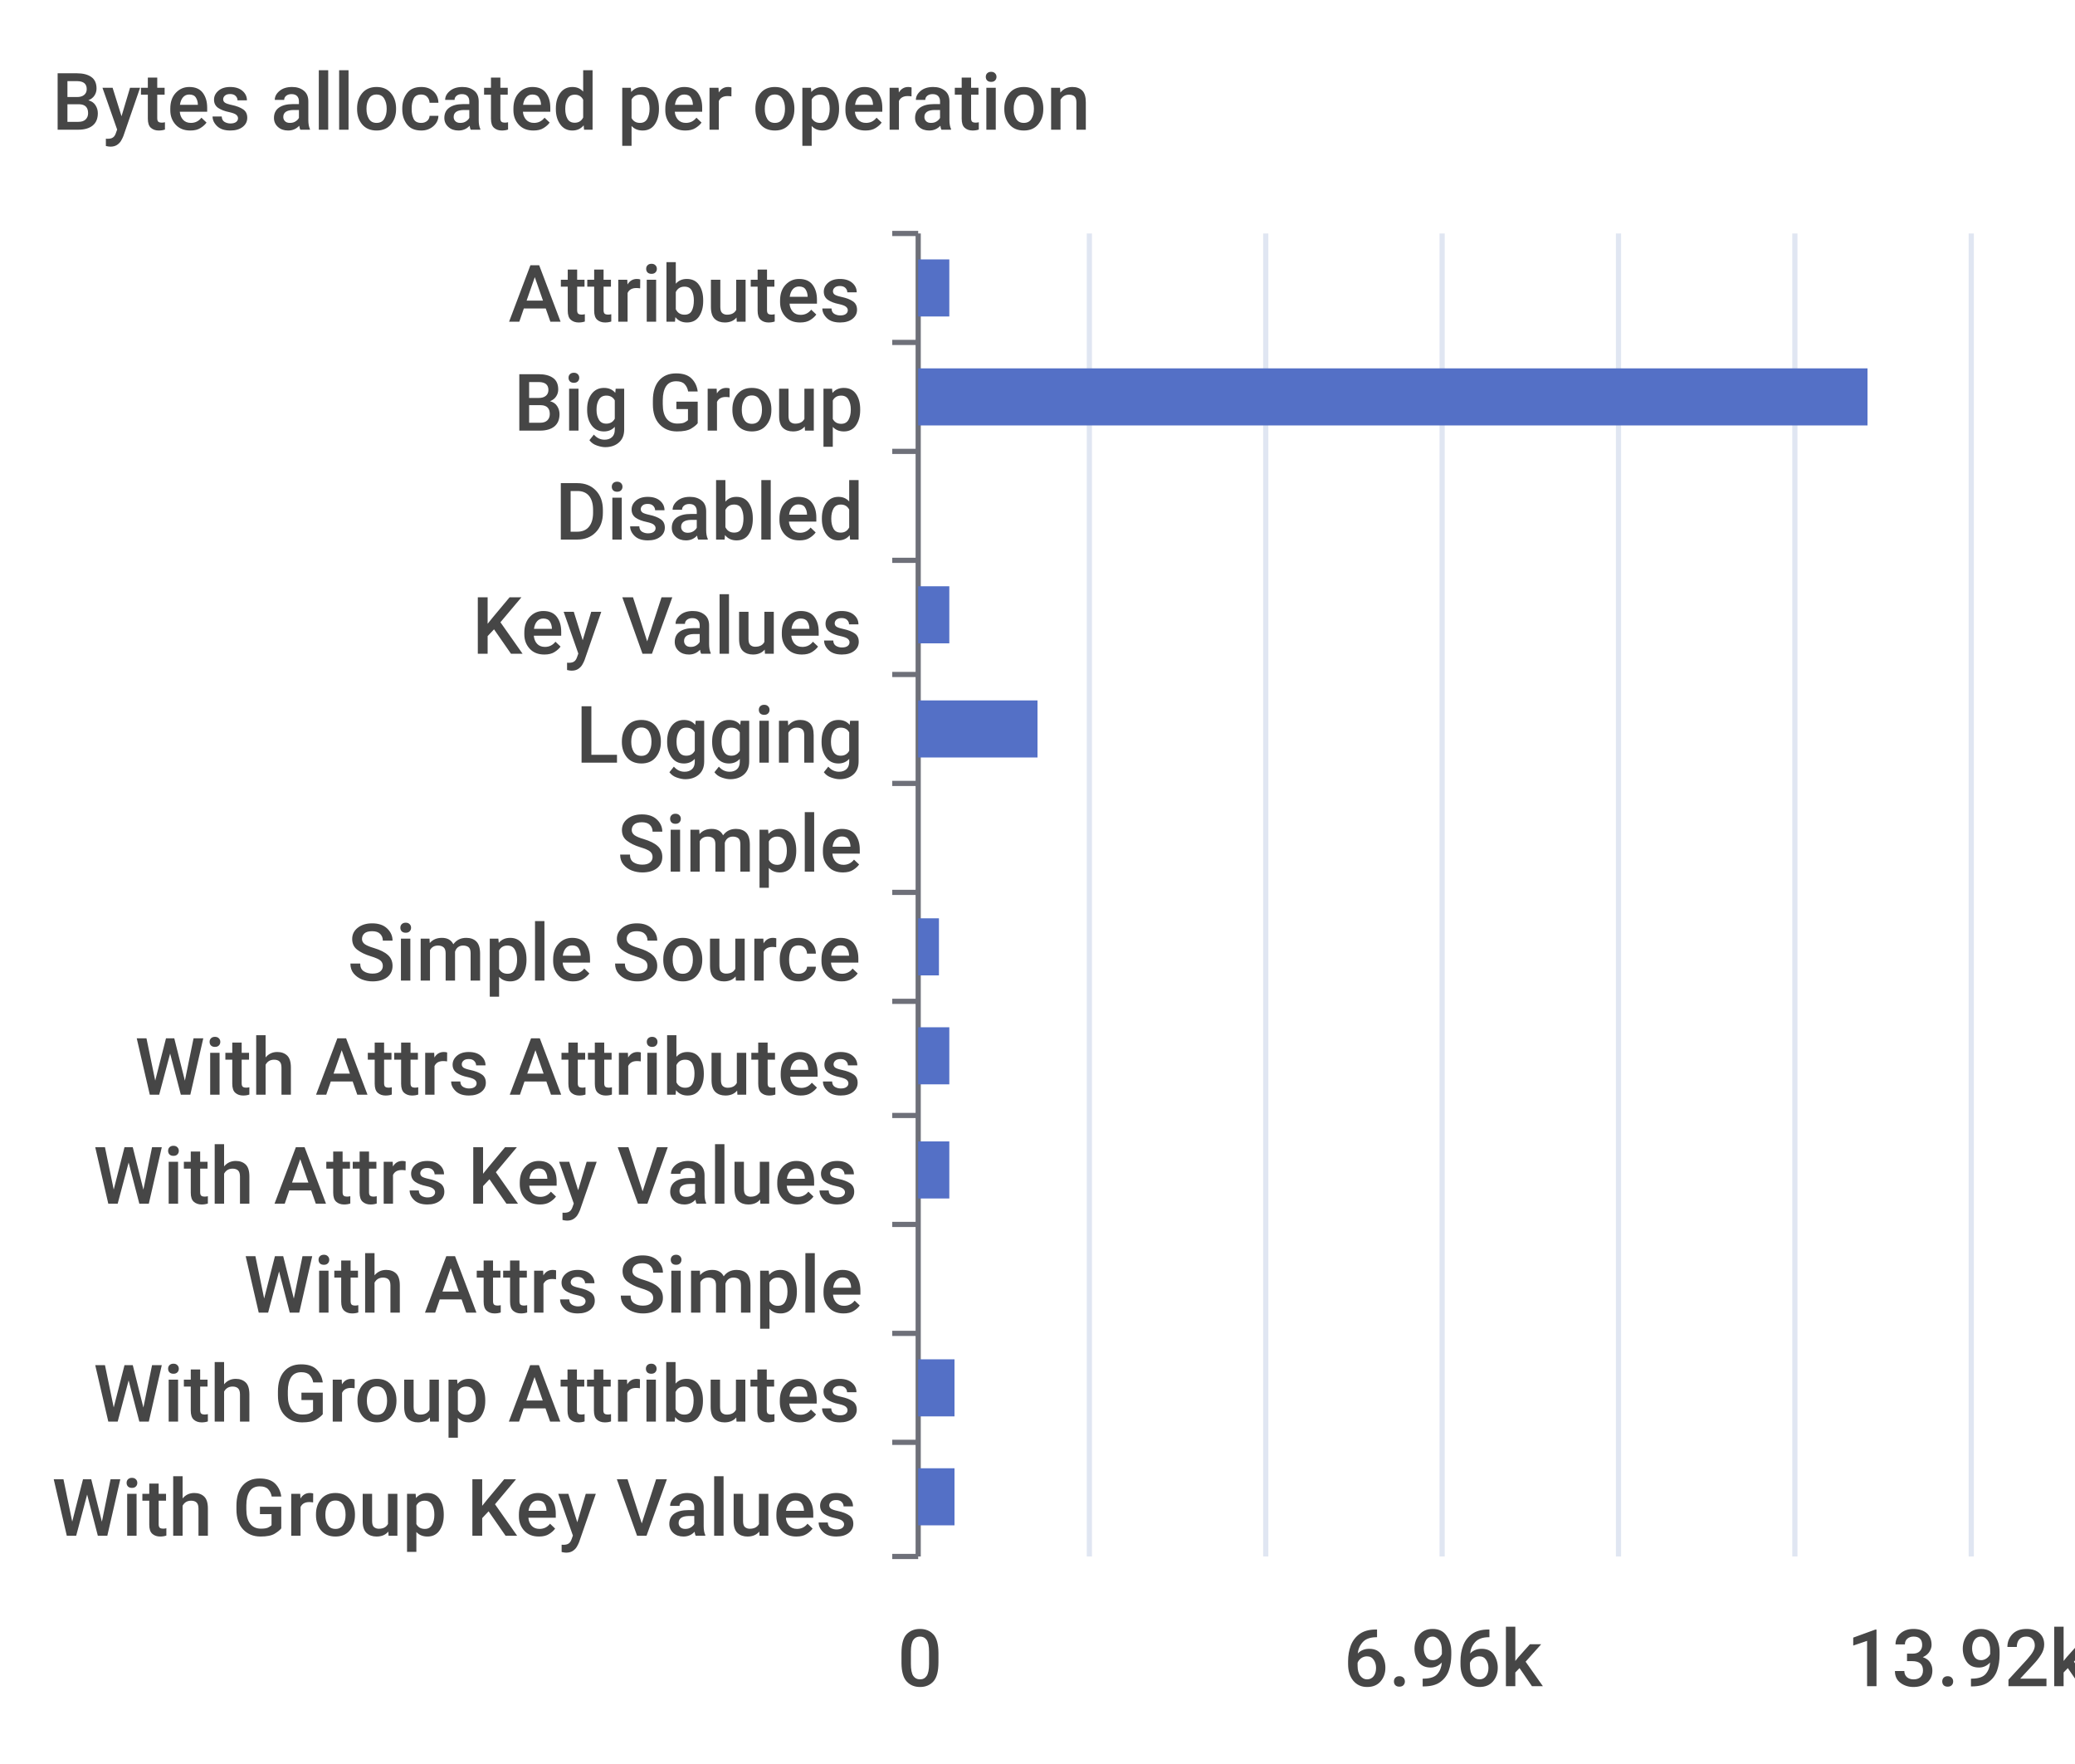
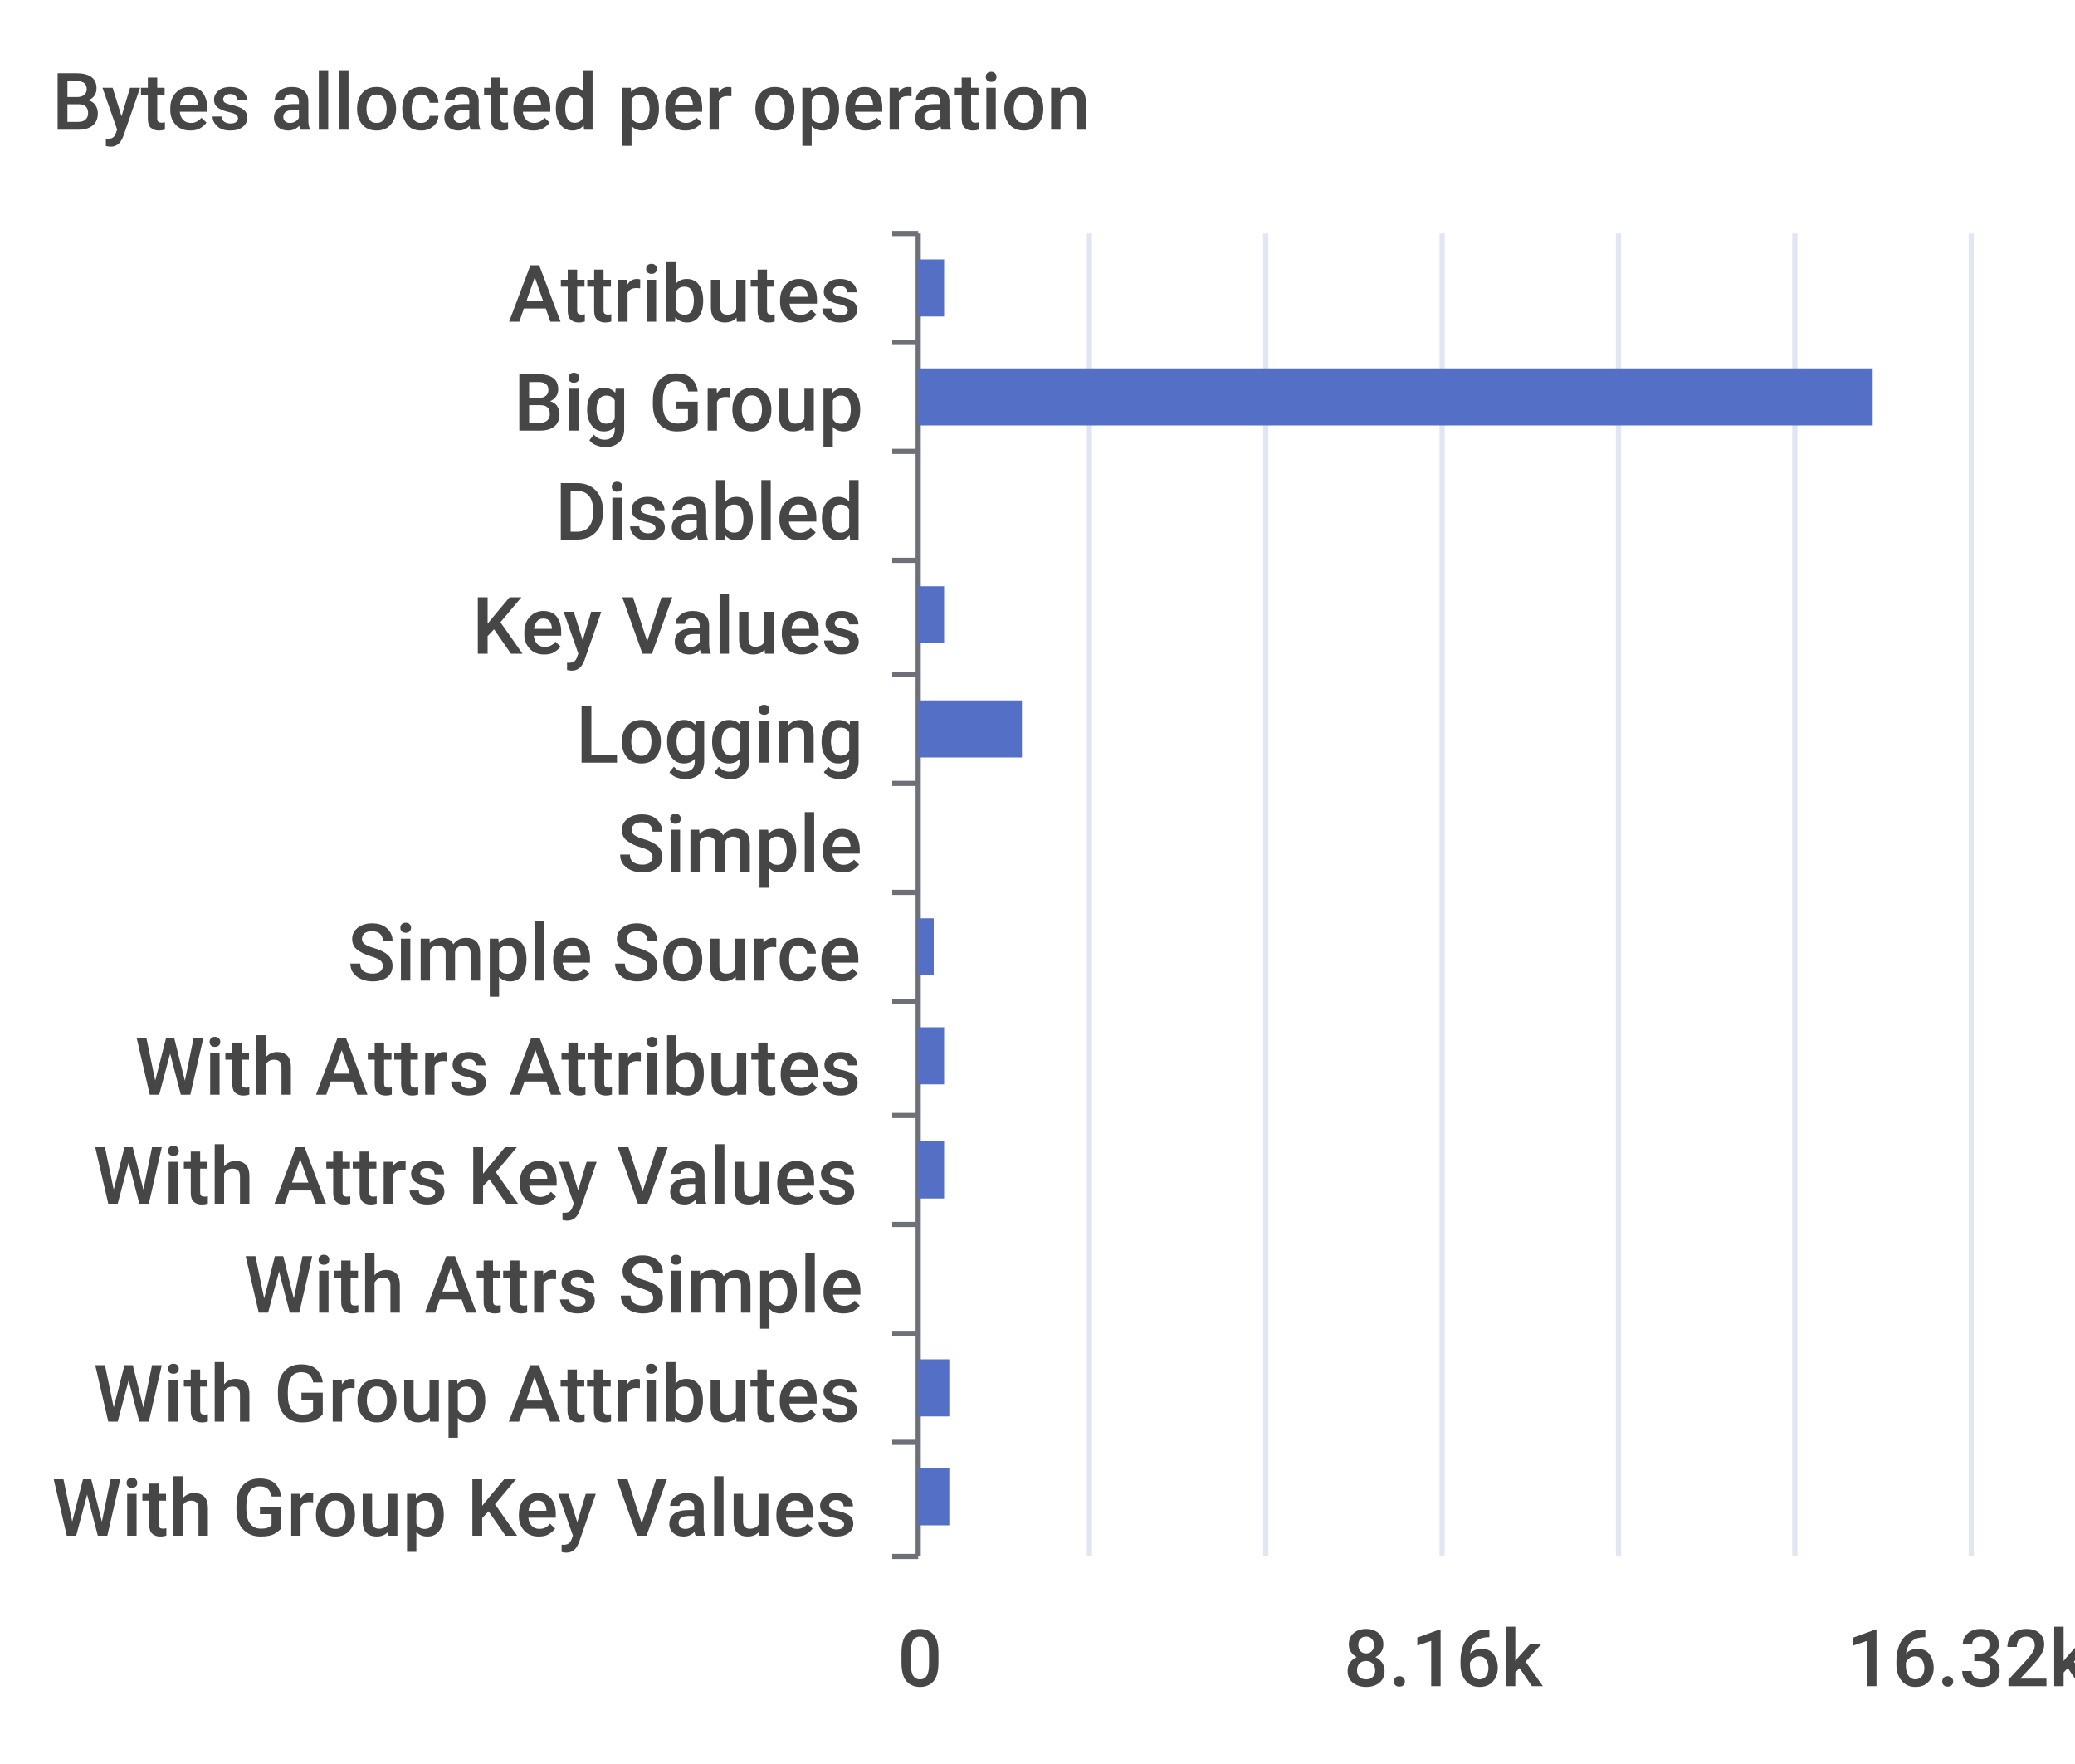
<svg xmlns="http://www.w3.org/2000/svg" width="400" height="340">\n<path d="M 0 0 L 400 0 L 400 340 L 0 340 L 0 0" style="stroke-width:0;stroke:none;fill:rgba(255,255,255,1.0)" />
  <text x="10" y="25" style="stroke-width:0;stroke:none;fill:rgba(70,70,70,1.0);font-size:15.3px;font-family:'Roboto Medium',sans-serif">Bytes allocated per operation</text>
  <path d="M 172 45 L 177 45" style="stroke-width:1;stroke:rgba(110,112,121,1.0);fill:none" />
  <path d="M 172 66 L 177 66" style="stroke-width:1;stroke:rgba(110,112,121,1.0);fill:none" />
  <path d="M 172 87 L 177 87" style="stroke-width:1;stroke:rgba(110,112,121,1.0);fill:none" />
  <path d="M 172 108 L 177 108" style="stroke-width:1;stroke:rgba(110,112,121,1.0);fill:none" />
  <path d="M 172 130 L 177 130" style="stroke-width:1;stroke:rgba(110,112,121,1.0);fill:none" />
  <path d="M 172 151 L 177 151" style="stroke-width:1;stroke:rgba(110,112,121,1.0);fill:none" />
  <path d="M 172 172 L 177 172" style="stroke-width:1;stroke:rgba(110,112,121,1.0);fill:none" />
  <path d="M 172 193 L 177 193" style="stroke-width:1;stroke:rgba(110,112,121,1.0);fill:none" />
  <path d="M 172 215 L 177 215" style="stroke-width:1;stroke:rgba(110,112,121,1.0);fill:none" />
  <path d="M 172 236 L 177 236" style="stroke-width:1;stroke:rgba(110,112,121,1.0);fill:none" />
  <path d="M 172 257 L 177 257" style="stroke-width:1;stroke:rgba(110,112,121,1.0);fill:none" />
  <path d="M 172 278 L 177 278" style="stroke-width:1;stroke:rgba(110,112,121,1.0);fill:none" />
  <path d="M 172 300 L 177 300" style="stroke-width:1;stroke:rgba(110,112,121,1.0);fill:none" />
  <path d="M 177 45 L 177 300" style="stroke-width:1;stroke:rgba(110,112,121,1.0);fill:none" />
  <text x="98" y="62" style="stroke-width:0;stroke:none;fill:rgba(70,70,70,1.0);font-size:15.3px;font-family:'Roboto Medium',sans-serif">Attributes</text>
  <text x="99" y="83" style="stroke-width:0;stroke:none;fill:rgba(70,70,70,1.0);font-size:15.3px;font-family:'Roboto Medium',sans-serif">Big Group</text>
  <text x="107" y="104" style="stroke-width:0;stroke:none;fill:rgba(70,70,70,1.0);font-size:15.3px;font-family:'Roboto Medium',sans-serif">Disabled</text>
  <text x="91" y="126" style="stroke-width:0;stroke:none;fill:rgba(70,70,70,1.0);font-size:15.3px;font-family:'Roboto Medium',sans-serif">Key Values</text>
  <text x="111" y="147" style="stroke-width:0;stroke:none;fill:rgba(70,70,70,1.0);font-size:15.3px;font-family:'Roboto Medium',sans-serif">Logging</text>
  <text x="119" y="168" style="stroke-width:0;stroke:none;fill:rgba(70,70,70,1.0);font-size:15.3px;font-family:'Roboto Medium',sans-serif">Simple</text>
  <text x="67" y="189" style="stroke-width:0;stroke:none;fill:rgba(70,70,70,1.0);font-size:15.3px;font-family:'Roboto Medium',sans-serif">Simple Source</text>
  <text x="26" y="211" style="stroke-width:0;stroke:none;fill:rgba(70,70,70,1.0);font-size:15.3px;font-family:'Roboto Medium',sans-serif">With Attrs Attributes</text>
  <text x="18" y="232" style="stroke-width:0;stroke:none;fill:rgba(70,70,70,1.0);font-size:15.3px;font-family:'Roboto Medium',sans-serif">With Attrs Key Values</text>
  <text x="47" y="253" style="stroke-width:0;stroke:none;fill:rgba(70,70,70,1.0);font-size:15.3px;font-family:'Roboto Medium',sans-serif">With Attrs Simple</text>
  <text x="18" y="274" style="stroke-width:0;stroke:none;fill:rgba(70,70,70,1.0);font-size:15.3px;font-family:'Roboto Medium',sans-serif">With Group Attributes</text>
  <text x="10" y="296" style="stroke-width:0;stroke:none;fill:rgba(70,70,70,1.0);font-size:15.3px;font-family:'Roboto Medium',sans-serif">With Group Key Values</text>
  <text x="173" y="325" style="stroke-width:0;stroke:none;fill:rgba(70,70,70,1.0);font-size:15.3px;font-family:'Roboto Medium',sans-serif">0</text>
-   <text x="259" y="325" style="stroke-width:0;stroke:none;fill:rgba(70,70,70,1.0);font-size:15.3px;font-family:'Roboto Medium',sans-serif">6.96k</text>
-   <text x="356" y="325" style="stroke-width:0;stroke:none;fill:rgba(70,70,70,1.0);font-size:15.3px;font-family:'Roboto Medium',sans-serif">13.92k</text>
+   <text x="259" y="325" style="stroke-width:0;stroke:none;fill:rgba(70,70,70,1.0);font-size:15.3px;font-family:'Roboto Medium',sans-serif">8.16k</text>
+   <text x="356" y="325" style="stroke-width:0;stroke:none;fill:rgba(70,70,70,1.0);font-size:15.3px;font-family:'Roboto Medium',sans-serif">16.32k</text>
  <path d="M 210 45 L 210 300" style="stroke-width:1;stroke:rgba(224,230,242,1.0);fill:none" />
  <path d="M 244 45 L 244 300" style="stroke-width:1;stroke:rgba(224,230,242,1.0);fill:none" />
  <path d="M 278 45 L 278 300" style="stroke-width:1;stroke:rgba(224,230,242,1.0);fill:none" />
  <path d="M 312 45 L 312 300" style="stroke-width:1;stroke:rgba(224,230,242,1.0);fill:none" />
  <path d="M 346 45 L 346 300" style="stroke-width:1;stroke:rgba(224,230,242,1.0);fill:none" />
  <path d="M 380 45 L 380 300" style="stroke-width:1;stroke:rgba(224,230,242,1.0);fill:none" />
-   <path d="M 177 283 L 184 283 L 184 294 L 177 294 L 177 283" style="stroke-width:0;stroke:none;fill:rgba(84,112,198,1.0)" />
-   <path d="M 177 262 L 184 262 L 184 273 L 177 273 L 177 262" style="stroke-width:0;stroke:none;fill:rgba(84,112,198,1.0)" />
+   <path d="M 177 283 L 183 283 L 183 294 L 177 294 L 177 283" style="stroke-width:0;stroke:none;fill:rgba(84,112,198,1.0)" />
+   <path d="M 177 262 L 183 262 L 183 273 L 177 273 L 177 262" style="stroke-width:0;stroke:none;fill:rgba(84,112,198,1.0)" />
  <path d="M 177 241 L 177 241 L 177 252 L 177 252 L 177 241" style="stroke-width:0;stroke:none;fill:rgba(84,112,198,1.0)" />
-   <path d="M 177 220 L 183 220 L 183 231 L 177 231 L 177 220" style="stroke-width:0;stroke:none;fill:rgba(84,112,198,1.0)" />
-   <path d="M 177 198 L 183 198 L 183 209 L 177 209 L 177 198" style="stroke-width:0;stroke:none;fill:rgba(84,112,198,1.0)" />
-   <path d="M 177 177 L 181 177 L 181 188 L 177 188 L 177 177" style="stroke-width:0;stroke:none;fill:rgba(84,112,198,1.0)" />
+   <path d="M 177 220 L 182 220 L 182 231 L 177 231 L 177 220" style="stroke-width:0;stroke:none;fill:rgba(84,112,198,1.0)" />
+   <path d="M 177 198 L 182 198 L 182 209 L 177 209 L 177 198" style="stroke-width:0;stroke:none;fill:rgba(84,112,198,1.0)" />
+   <path d="M 177 177 L 180 177 L 180 188 L 177 188 L 177 177" style="stroke-width:0;stroke:none;fill:rgba(84,112,198,1.0)" />
  <path d="M 177 156 L 177 156 L 177 167 L 177 167 L 177 156" style="stroke-width:0;stroke:none;fill:rgba(84,112,198,1.0)" />
-   <path d="M 177 135 L 200 135 L 200 146 L 177 146 L 177 135" style="stroke-width:0;stroke:none;fill:rgba(84,112,198,1.0)" />
-   <path d="M 177 113 L 183 113 L 183 124 L 177 124 L 177 113" style="stroke-width:0;stroke:none;fill:rgba(84,112,198,1.0)" />
+   <path d="M 177 135 L 197 135 L 197 146 L 177 146 L 177 135" style="stroke-width:0;stroke:none;fill:rgba(84,112,198,1.0)" />
+   <path d="M 177 113 L 182 113 L 182 124 L 177 124 L 177 113" style="stroke-width:0;stroke:none;fill:rgba(84,112,198,1.0)" />
  <path d="M 177 92 L 177 92 L 177 103 L 177 103 L 177 92" style="stroke-width:0;stroke:none;fill:rgba(84,112,198,1.0)" />
-   <path d="M 177 71 L 360 71 L 360 82 L 177 82 L 177 71" style="stroke-width:0;stroke:none;fill:rgba(84,112,198,1.0)" />
-   <path d="M 177 50 L 183 50 L 183 61 L 177 61 L 177 50" style="stroke-width:0;stroke:none;fill:rgba(84,112,198,1.0)" />
+   <path d="M 177 71 L 361 71 L 361 82 L 177 82 L 177 71" style="stroke-width:0;stroke:none;fill:rgba(84,112,198,1.0)" />
+   <path d="M 177 50 L 182 50 L 182 61 L 177 61 L 177 50" style="stroke-width:0;stroke:none;fill:rgba(84,112,198,1.0)" />
</svg>
